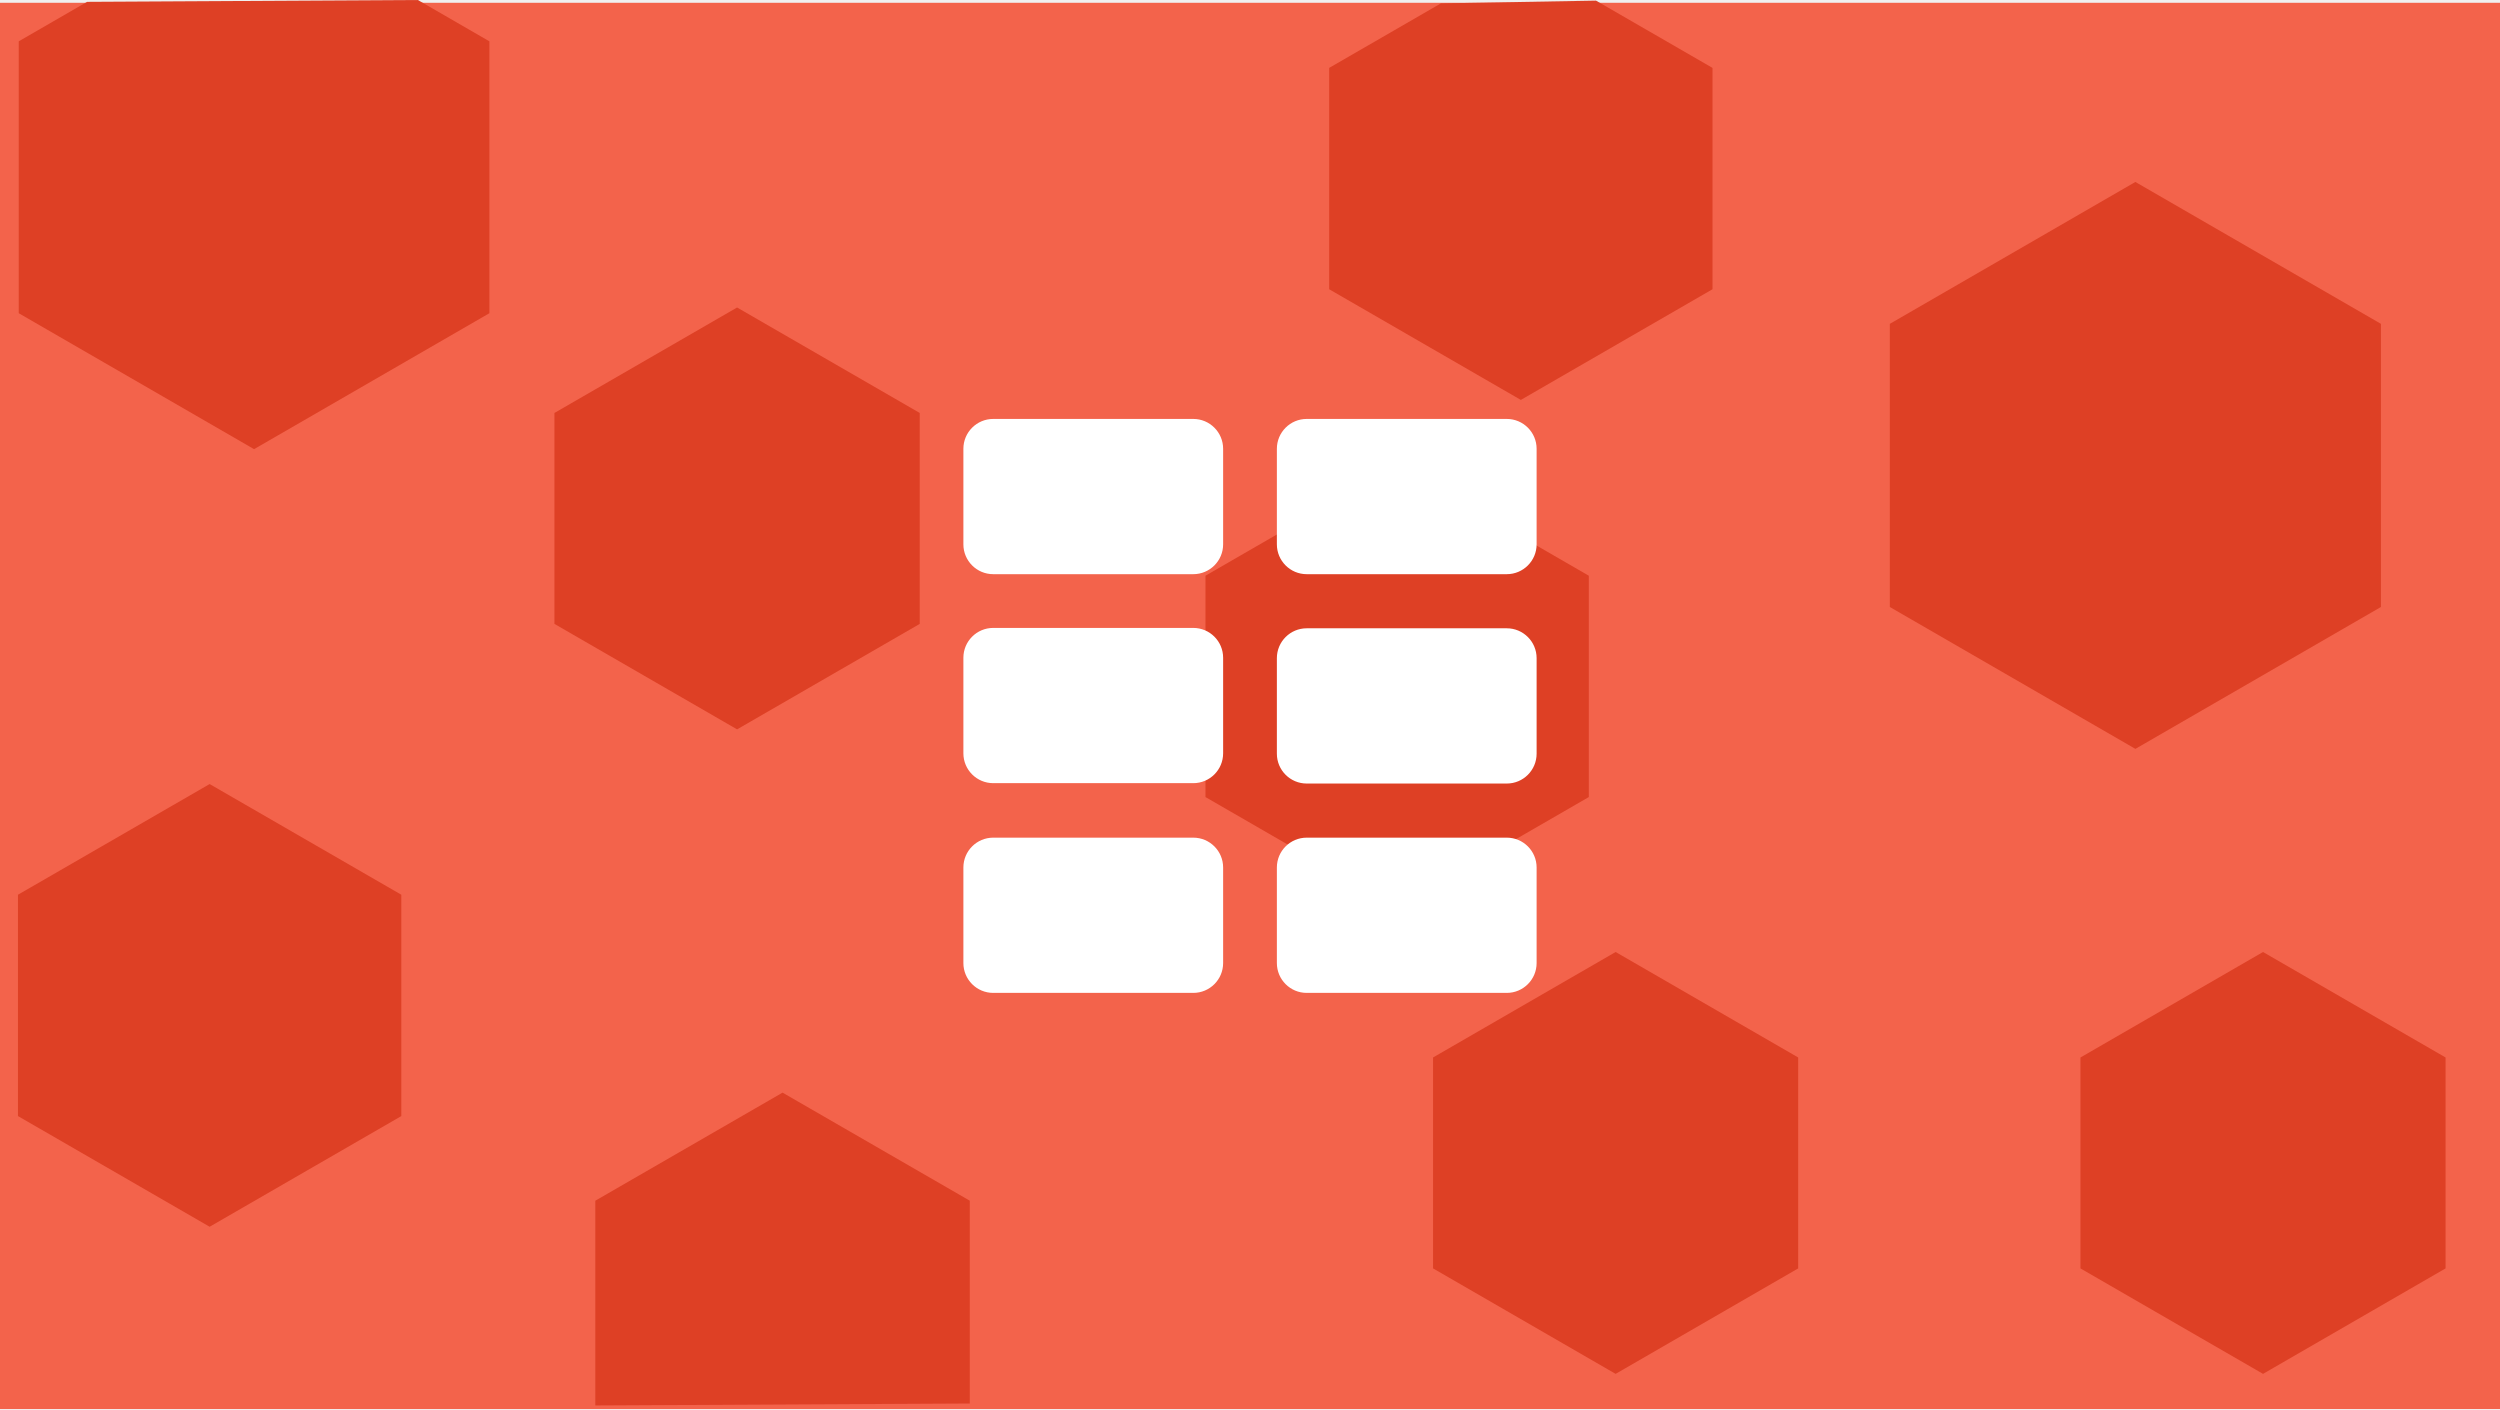
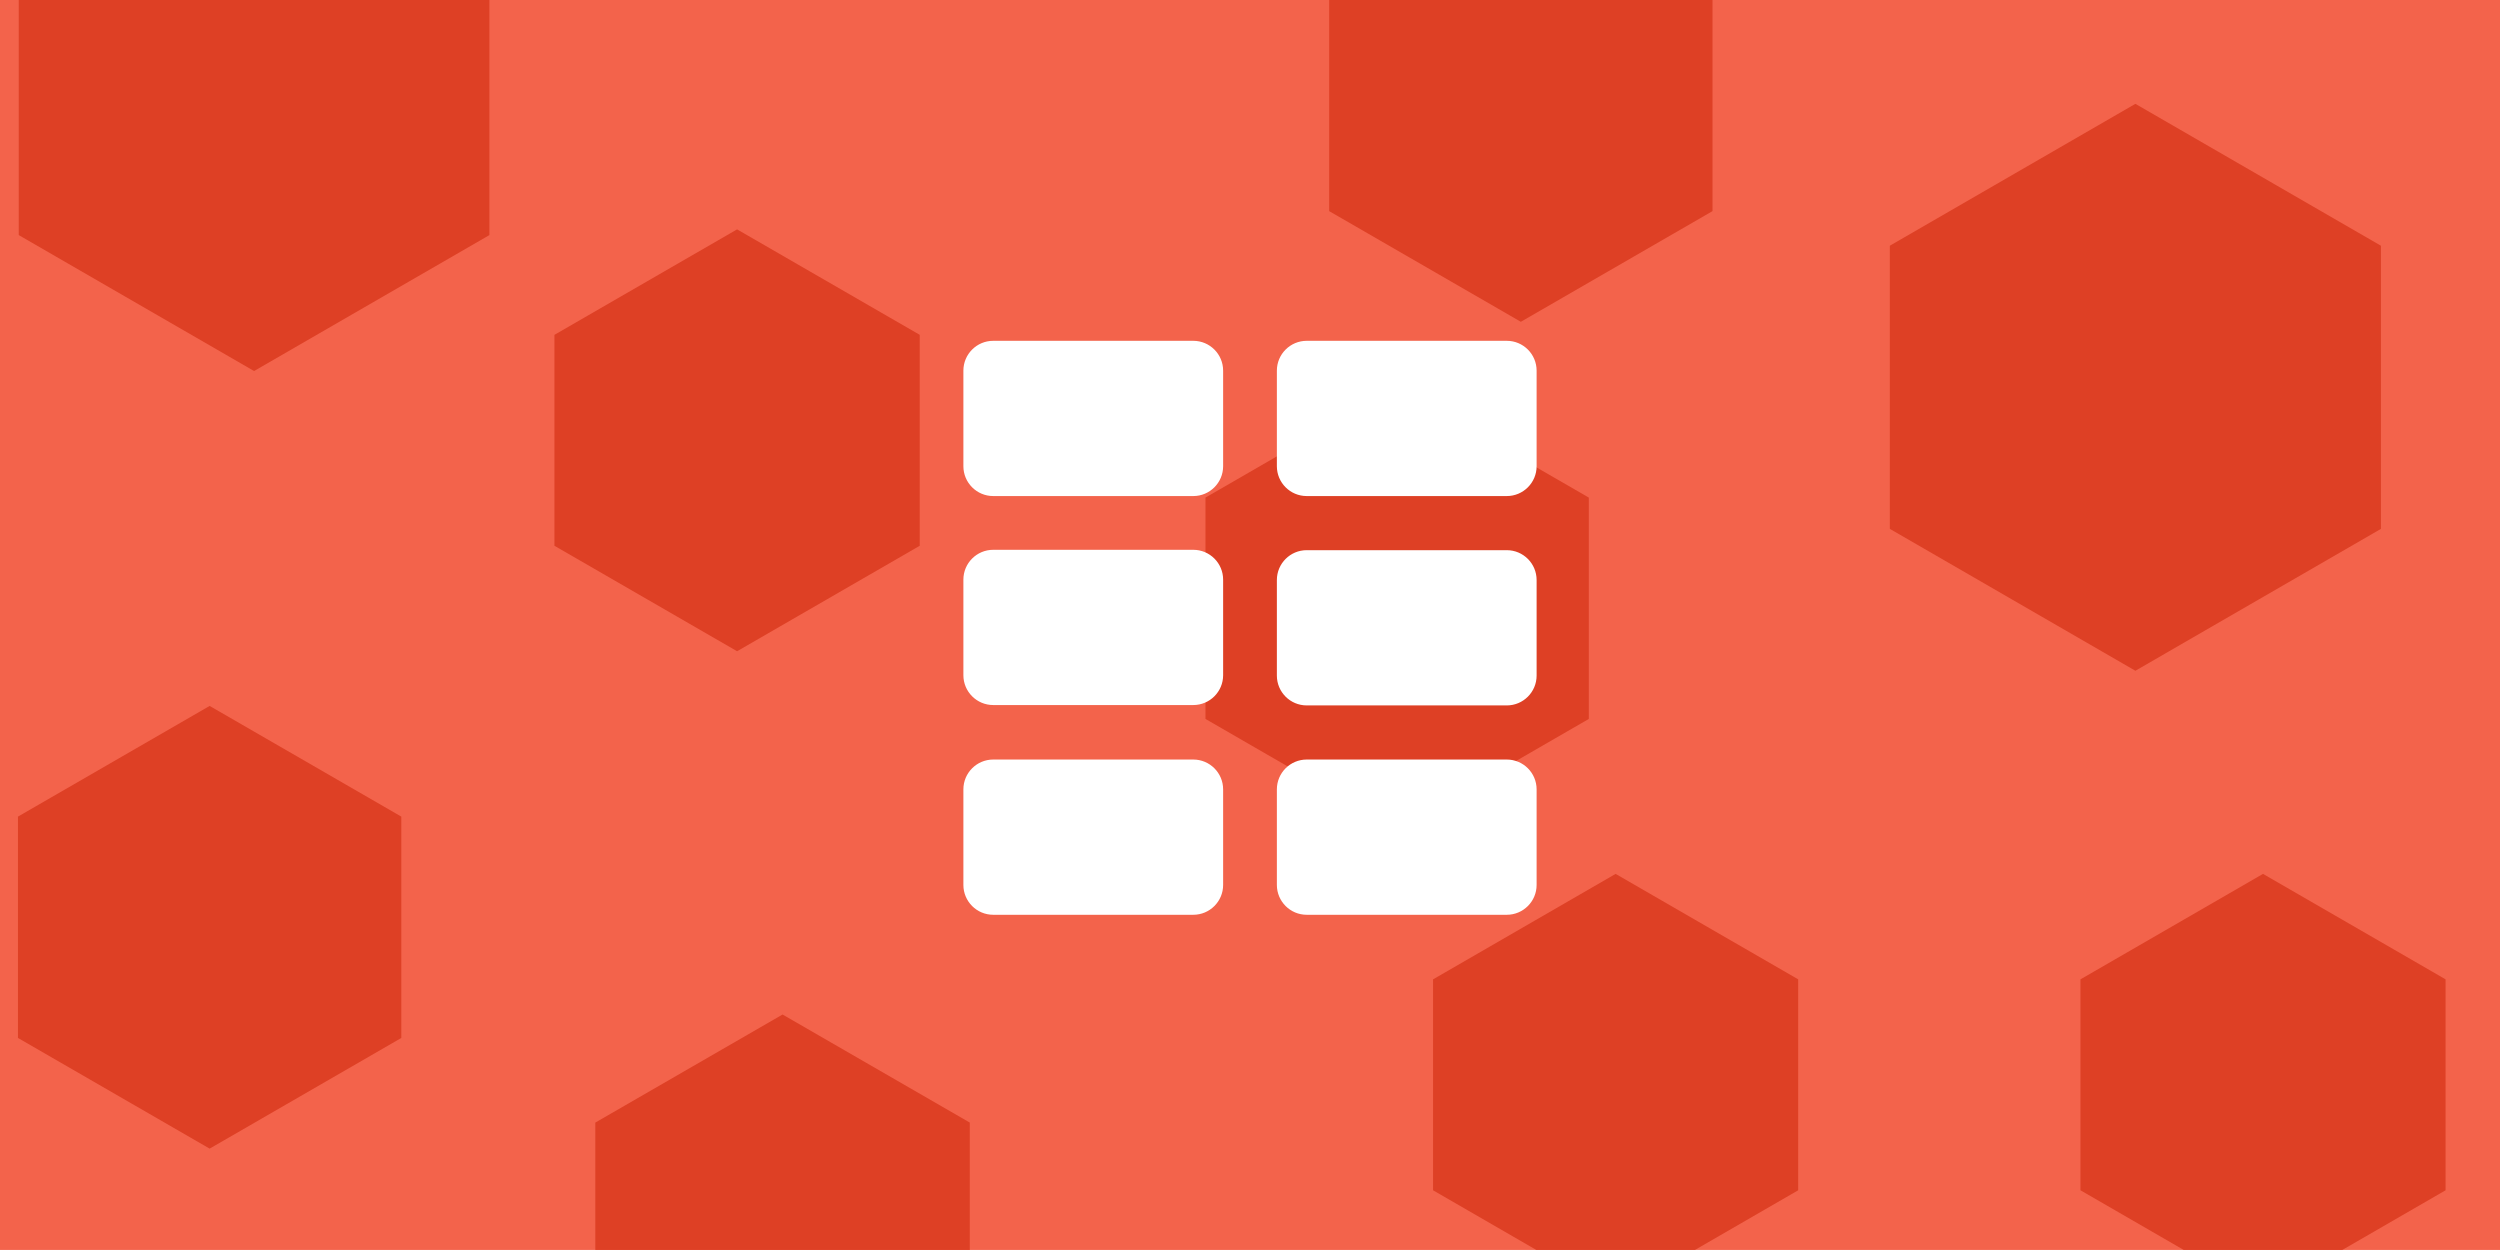
- <svg xmlns="http://www.w3.org/2000/svg" version="1.1" width="640.032" height="360.732" viewBox="0,0,640.032,360.732">
-   <g transform="translate(0.24867,-0.2769)">
-     <g data-paper-data="{&quot;isPaintingLayer&quot;:true}" fill-rule="nonzero" stroke="none" stroke-linecap="butt" stroke-linejoin="miter" stroke-miterlimit="10" stroke-dasharray="" stroke-dashoffset="0" style="mix-blend-mode: normal">
-       <path d="M-0.249,361.009v-360.018h640.032v360.018z" fill="#f3634b" stroke-width="1" />
-       <path d="M546.436,46.86l62.863,36.324v72.492l-62.863,36.324l-62.863,-36.324v-72.492z" fill="#de4025" stroke-width="1" />
-       <path d="M579.112,244.001l46.736,27.001v54.003l-46.736,27.001l-46.736,-27.001v-54.003z" fill="#de4025" stroke-width="1" />
-       <path d="M413.371,244.001l46.738,27.001v54.003l-46.738,27.001l-46.738,-27.001v-54.003z" fill="#de4025" stroke-width="1" />
-       <path d="M53.42,201.003l49.069,28.335v56.669l-49.069,28.335l-49.069,-28.335v-56.669z" fill="#de4025" stroke-width="1" />
-       <path d="M408.348,0.436l29.825,17.222v56.669l-49.069,28.335l-49.069,-28.335v-56.669l28.609,-16.52z" fill="#de4025" stroke-width="1" />
-       <path d="M188.454,78.998l46.76,27.001v54.003l-46.76,27.001l-46.76,-27.001v-54.003z" fill="#de4025" stroke-width="1" />
-       <path d="M200.095,280.004l47.936,27.668v51.921l-95.871,0.5v-52.421z" fill="#de4025" stroke-width="1" />
-       <path d="M106.731,0.277l18.312,10.579v69.608l-60.247,34.804l-60.247,-34.804v-69.608l17.494,-10.106z" fill="#de4025" stroke-width="1" />
-       <path d="M357.437,119.331l49.069,28.335v56.669l-49.069,28.335l-49.069,-28.335v-56.669z" fill="#de4025" stroke-width="1" />
-       <path d="M217.617,283.15v-204.3h204.3v204.3z" fill="none" stroke-width="0" />
-       <path d="M312.888,115.172v24.459c0,4.221 -3.422,7.643 -7.643,7.643h-51.211c-4.221,0 -7.643,-3.422 -7.643,-7.643v-24.459c0,-4.221 3.422,-7.643 7.643,-7.643h51.211c4.221,0 7.643,3.422 7.643,7.643zM393.144,115.172v24.459c0,4.221 -3.422,7.643 -7.643,7.643h-51.211c-4.221,0 -7.643,-3.422 -7.643,-7.643v-24.459c0,-4.221 3.422,-7.643 7.643,-7.643h51.211c4.221,0 7.643,3.422 7.643,7.643zM312.888,168.675v24.459c0,4.221 -3.422,7.643 -7.643,7.643h-51.211c-4.221,0 -7.643,-3.422 -7.643,-7.643v-24.459c0,-4.221 3.422,-7.643 7.643,-7.643h51.211c4.221,0 7.643,3.422 7.643,7.643zM393.144,168.771v24.459c0,4.221 -3.422,7.643 -7.643,7.643h-51.211c-4.221,0 -7.643,-3.422 -7.643,-7.643v-24.459c0,-4.221 3.422,-7.643 7.643,-7.643h51.211c4.221,0 7.643,3.422 7.643,7.643zM312.888,222.37v24.459c0,4.221 -3.422,7.643 -7.643,7.643h-51.211c-4.221,0 -7.643,-3.422 -7.643,-7.643v-24.459c0,-4.221 3.422,-7.643 7.643,-7.643h51.211c4.221,0 7.643,3.422 7.643,7.643zM393.144,222.37v24.459c0,4.221 -3.422,7.643 -7.643,7.643h-51.211c-4.221,0 -7.643,-3.422 -7.643,-7.643v-24.459c0,-4.221 3.422,-7.643 7.643,-7.643h51.211c4.221,0 7.643,3.422 7.643,7.643z" fill="#ffffff" stroke-width="1" />
+ <svg xmlns="http://www.w3.org/2000/svg" version="1.1" width="640.032" height="320" viewBox="0 0 640.032 320" id="svg13">
+   <defs id="defs13">
+     <clipPath clipPathUnits="userSpaceOnUse" id="clipPath16">
+       <rect style="fill:#000000;stroke-width:1.029" id="rect16" width="667.987" height="320" x="-0.988" y="20" />
+     </clipPath>
+   </defs>
+   <g id="g15" clip-path="url(#clipPath16)" transform="translate(0,-20)">
+     <g id="g14">
+       <g transform="translate(0.24867,-0.2769)" id="g13">
+         <g data-paper-data="{&quot;isPaintingLayer&quot;:true}" fill-rule="nonzero" stroke="none" stroke-linecap="butt" stroke-linejoin="miter" stroke-miterlimit="10" stroke-dasharray="none" stroke-dashoffset="0" style="mix-blend-mode:normal" id="g12">
+           <path d="M -0.249,361.009 V 0.991 h 640.032 v 360.018 z" fill="#f3634b" stroke-width="1" id="path1" />
+           <path d="m 546.436,46.86 62.863,36.324 v 72.492 l -62.863,36.324 -62.863,-36.324 V 83.184 Z" fill="#de4025" stroke-width="1" id="path2" />
+           <path d="m 579.112,244.001 46.736,27.001 v 54.003 l -46.736,27.001 -46.736,-27.001 v -54.003 z" fill="#de4025" stroke-width="1" id="path3" />
+           <path d="m 413.371,244.001 46.738,27.001 V 325.005 L 413.371,352.007 366.633,325.005 v -54.003 z" fill="#de4025" stroke-width="1" id="path4" />
+           <path d="m 53.42,201.003 49.069,28.335 v 56.669 L 53.42,314.341 4.351,286.007 v -56.669 z" fill="#de4025" stroke-width="1" id="path5" />
+           <path d="m 408.348,0.436 29.825,17.222 V 74.328 L 389.104,102.662 340.035,74.328 V 17.658 L 368.644,1.138 Z" fill="#de4025" stroke-width="1" id="path6" />
+           <path d="m 188.454,78.998 46.76,27.001 v 54.003 L 188.454,187.003 141.694,160.002 v -54.003 z" fill="#de4025" stroke-width="1" id="path7" />
+           <path d="m 200.095,280.004 47.936,27.668 v 51.921 l -95.871,0.5 V 307.673 Z" fill="#de4025" stroke-width="1" id="path8" />
+           <path d="M 106.731,0.277 125.043,10.856 V 80.463 L 64.797,115.267 4.55,80.463 V 10.856 L 22.045,0.75 Z" fill="#de4025" stroke-width="1" id="path9" />
+           <path d="m 357.437,119.331 49.069,28.335 v 56.669 l -49.069,28.335 -49.069,-28.335 v -56.669 z" fill="#de4025" stroke-width="1" id="path10" />
+           <path d="M 217.617,283.15 V 78.85 h 204.3 v 204.3 z" fill="none" stroke-width="0" id="path11" />
+           <path d="m 312.888,115.172 v 24.459 c 0,4.221 -3.422,7.643 -7.643,7.643 h -51.211 c -4.221,0 -7.643,-3.422 -7.643,-7.643 v -24.459 c 0,-4.221 3.422,-7.643 7.643,-7.643 h 51.211 c 4.221,0 7.643,3.422 7.643,7.643 z m 80.256,0 v 24.459 c 0,4.221 -3.422,7.643 -7.643,7.643 h -51.211 c -4.221,0 -7.643,-3.422 -7.643,-7.643 v -24.459 c 0,-4.221 3.422,-7.643 7.643,-7.643 h 51.211 c 4.221,0 7.643,3.422 7.643,7.643 z m -80.256,53.504 v 24.459 c 0,4.221 -3.422,7.643 -7.643,7.643 h -51.211 c -4.221,0 -7.643,-3.422 -7.643,-7.643 v -24.459 c 0,-4.221 3.422,-7.643 7.643,-7.643 h 51.211 c 4.221,0 7.643,3.422 7.643,7.643 z m 80.256,0.096 v 24.459 c 0,4.221 -3.422,7.643 -7.643,7.643 h -51.211 c -4.221,0 -7.643,-3.422 -7.643,-7.643 V 168.771 c 0,-4.221 3.422,-7.643 7.643,-7.643 h 51.211 c 4.221,0 7.643,3.422 7.643,7.643 z m -80.256,53.599 v 24.459 c 0,4.221 -3.422,7.643 -7.643,7.643 h -51.211 c -4.221,0 -7.643,-3.422 -7.643,-7.643 v -24.459 c 0,-4.221 3.422,-7.643 7.643,-7.643 h 51.211 c 4.221,0 7.643,3.422 7.643,7.643 z m 80.256,0 v 24.459 c 0,4.221 -3.422,7.643 -7.643,7.643 h -51.211 c -4.221,0 -7.643,-3.422 -7.643,-7.643 v -24.459 c 0,-4.221 3.422,-7.643 7.643,-7.643 h 51.211 c 4.221,0 7.643,3.422 7.643,7.643 z" fill="#ffffff" stroke-width="1" id="path12" />
+         </g>
+       </g>
    </g>
  </g>
</svg>
